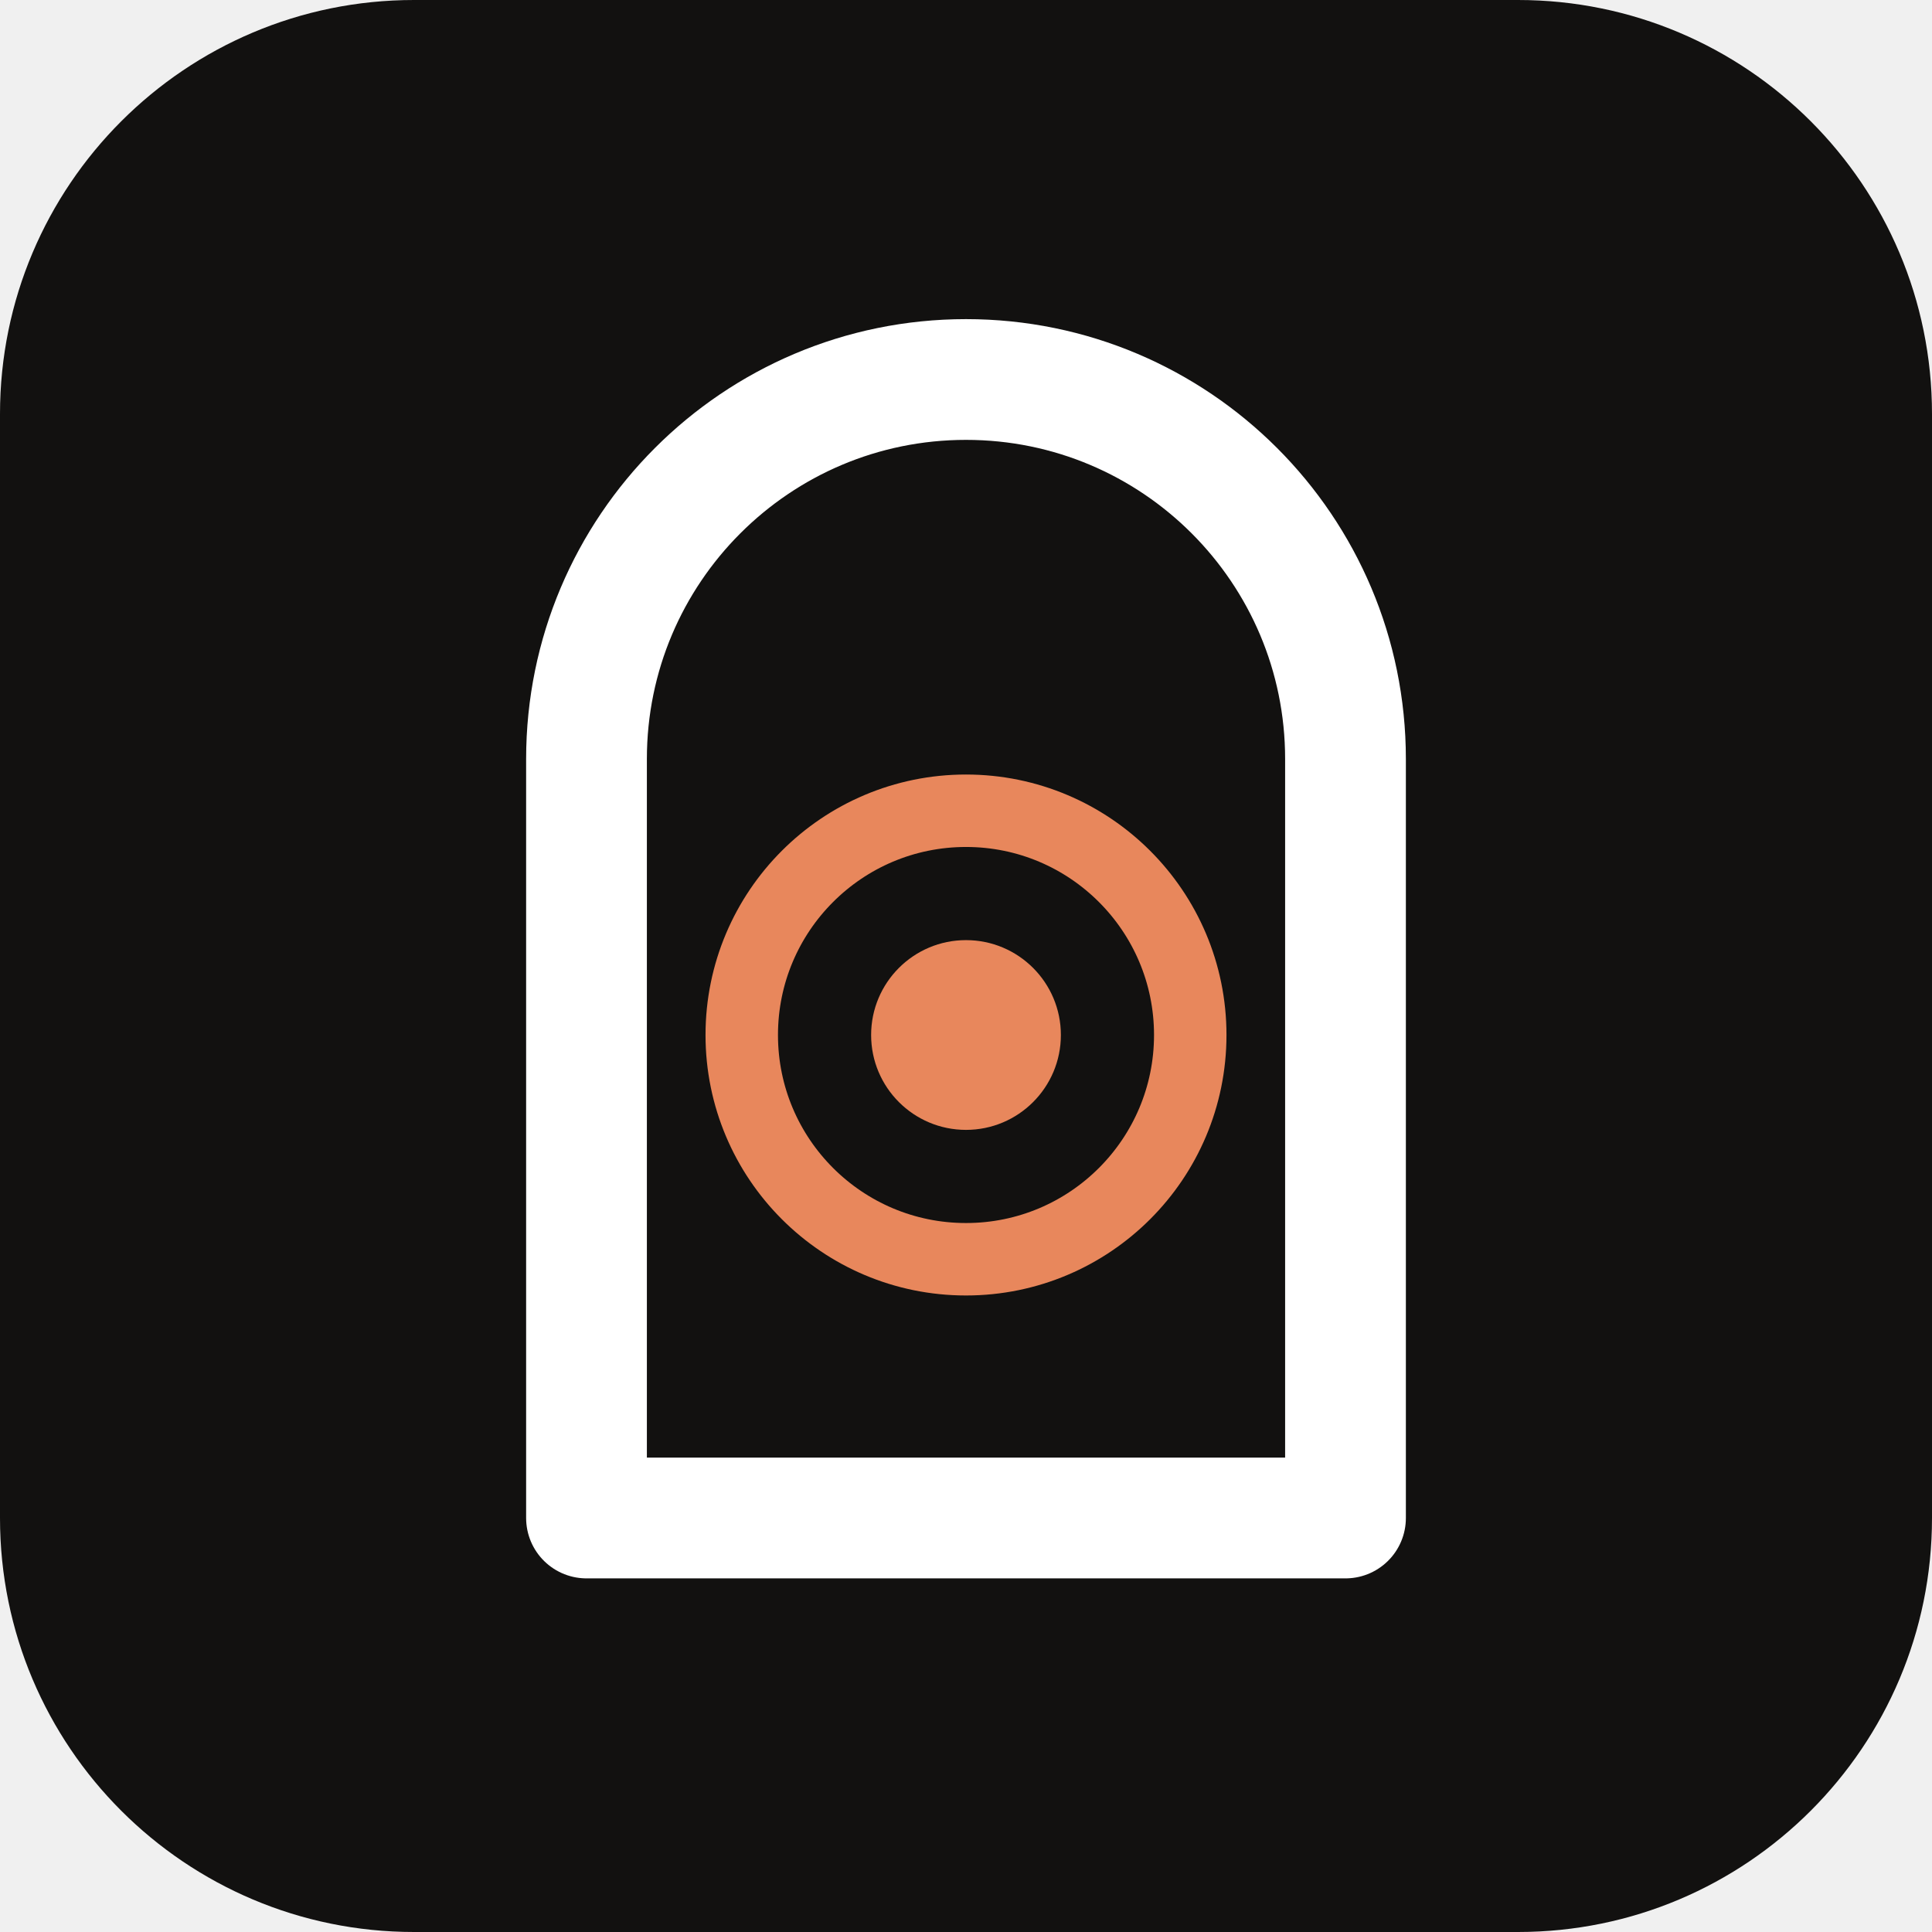
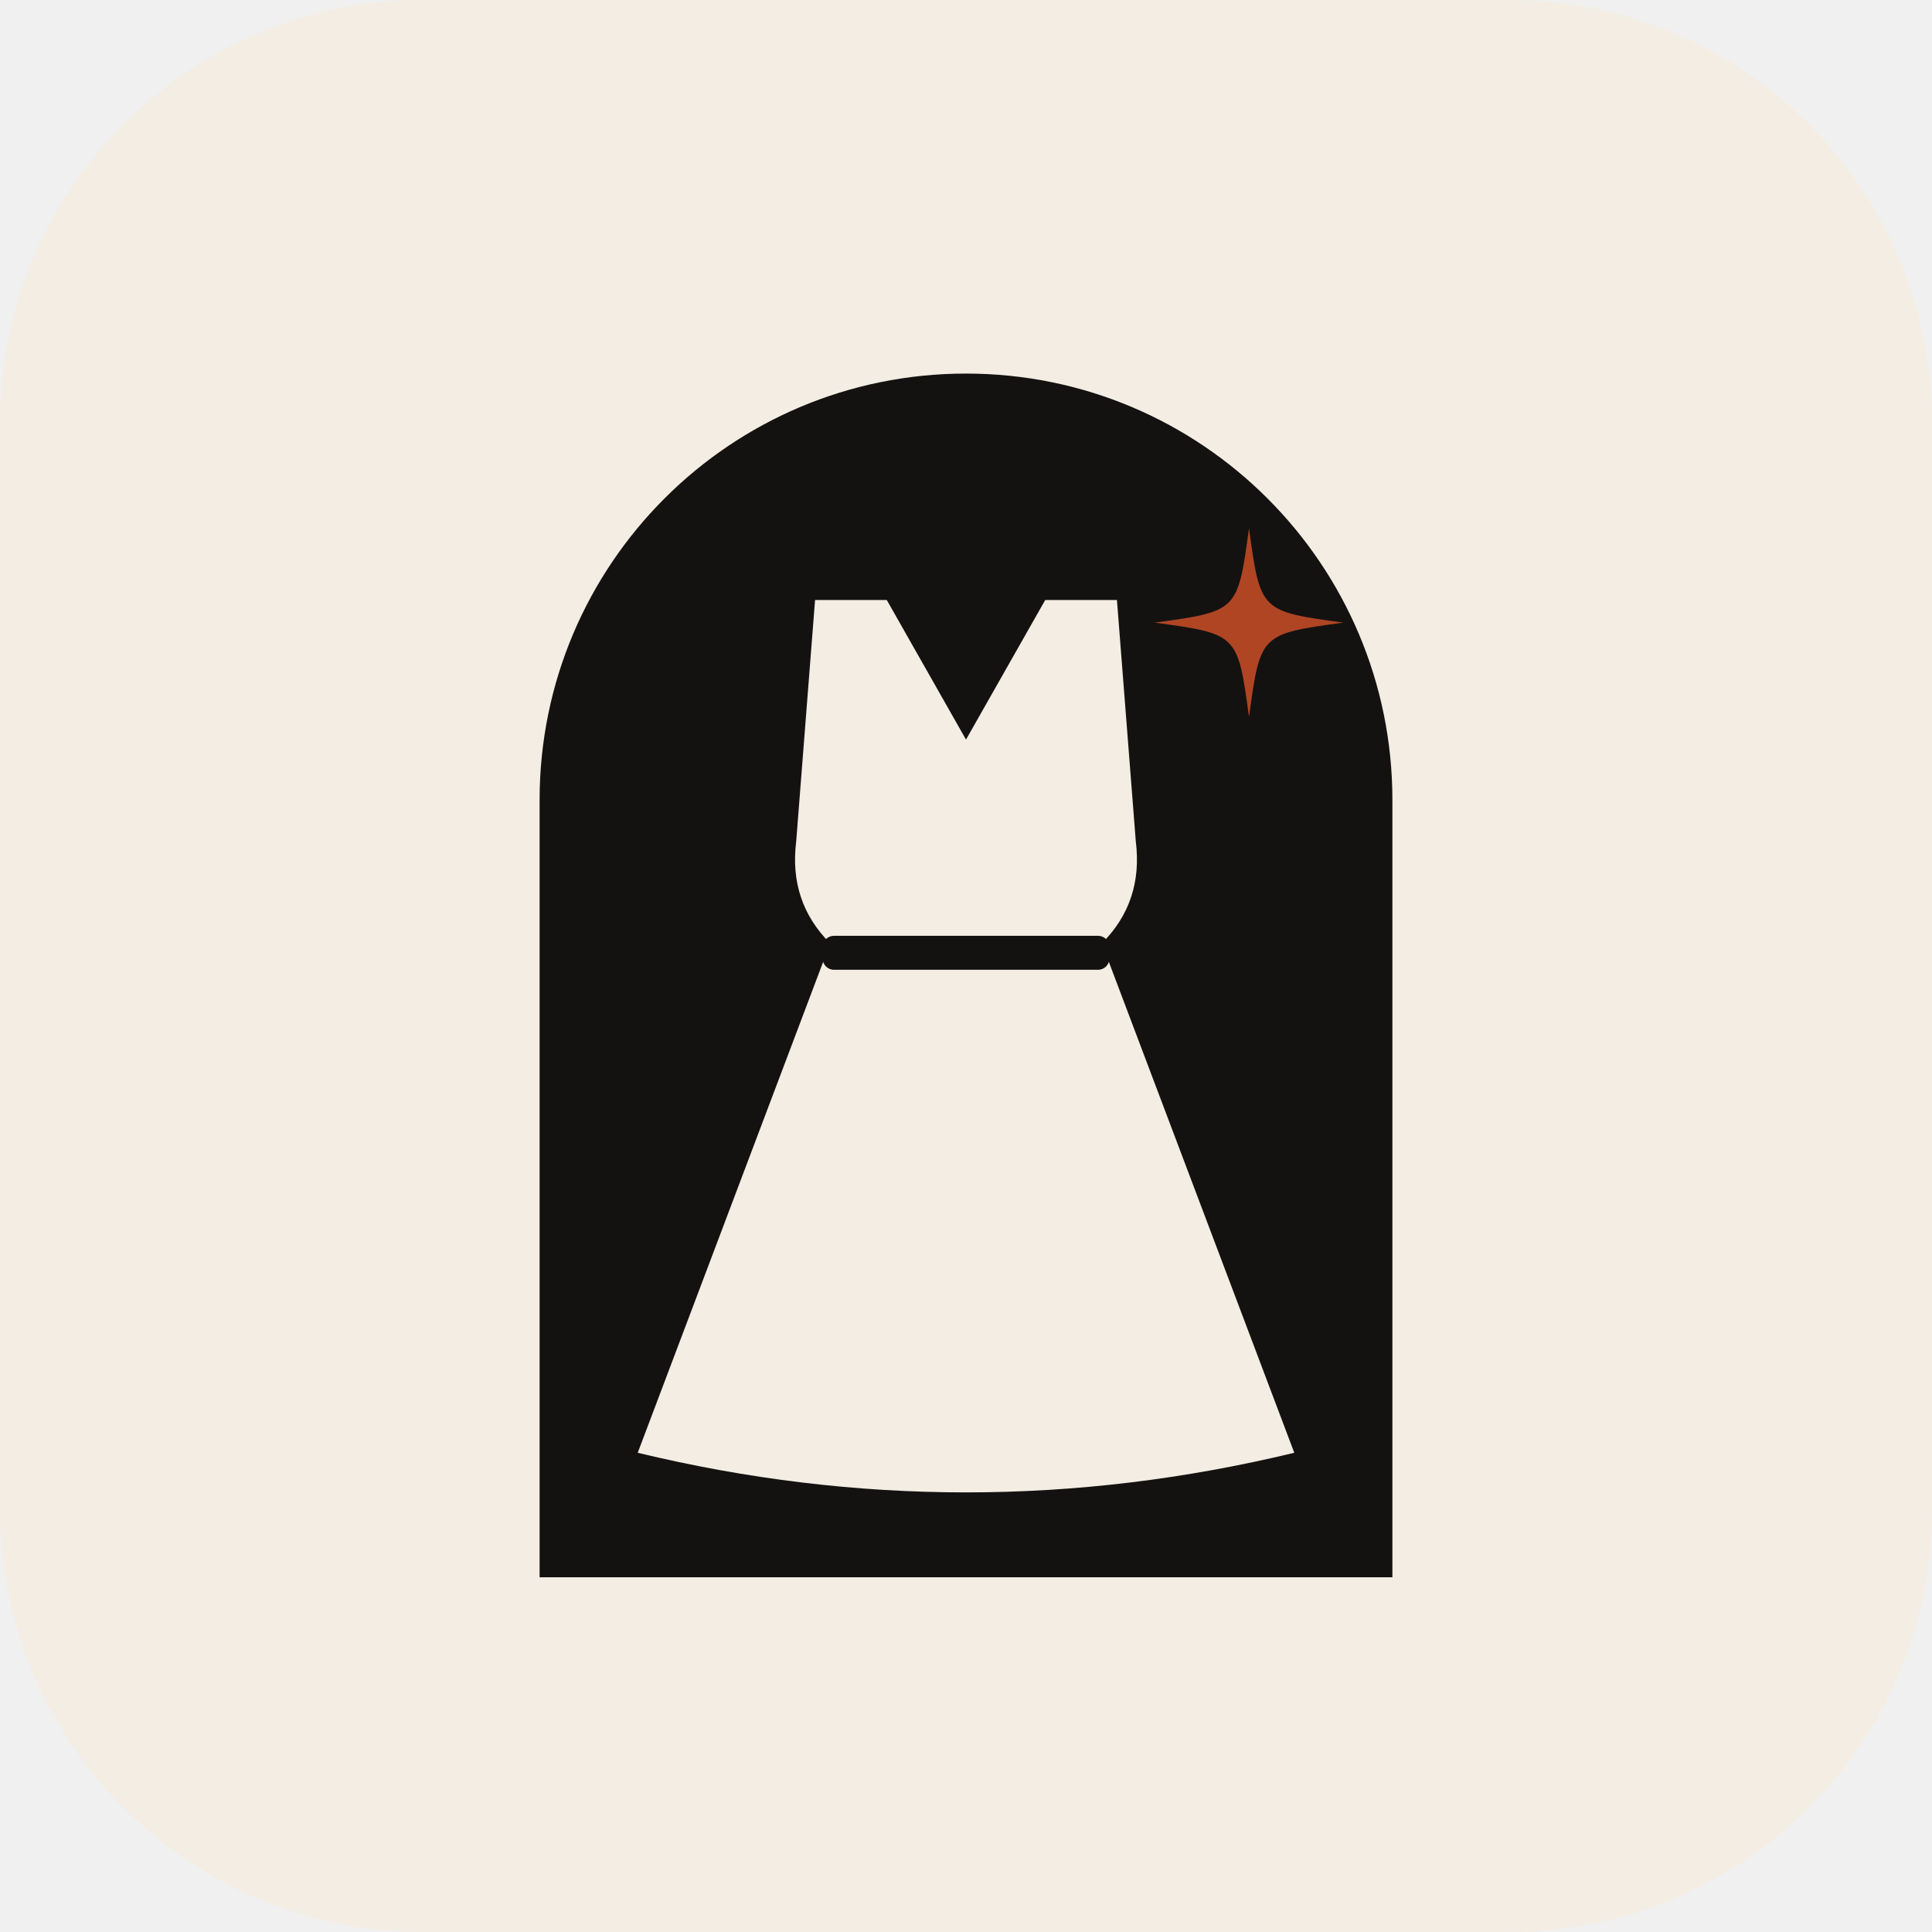
- <svg xmlns="http://www.w3.org/2000/svg" viewBox="-6 -2 112 112">
-   <rect x="-6" y="-2" width="112" height="112" rx="24" fill="#121110" />
-   <path d="M28 86V42A22 22 0 0 1 72 42V86Z" fill="none" stroke="#fff" stroke-width="7" stroke-linejoin="round" />
-   <circle cx="50" cy="58" r="5.5" fill="#E8875C" />
-   <circle cx="50" cy="58" r="13" fill="none" stroke="#E8875C" stroke-width="4.2" />
+ <svg xmlns="http://www.w3.org/2000/svg" viewBox="0 0 1024 1024">
+   <rect width="1024" height="1024" rx="224" fill="#F3EDE3" />
+   <path d="M286 836V424A226 226 0 0 1 738 424V836ZM432 318L470 318L512 392L554 318L592 318L602 446Q606 478 584 500L686 770Q512 812 338 770L440 500Q418 478 422 446Z" fill="#141210" fill-rule="evenodd" />
+   <rect x="436" y="496" width="152" height="18" rx="6" fill="#141210" />
+   <path d="M662 280C668 324 668 324 712 330C668 336 668 336 662 380C656 336 656 336 612 330C656 324 656 324 662 280Z" fill="#B04524" />
</svg>
